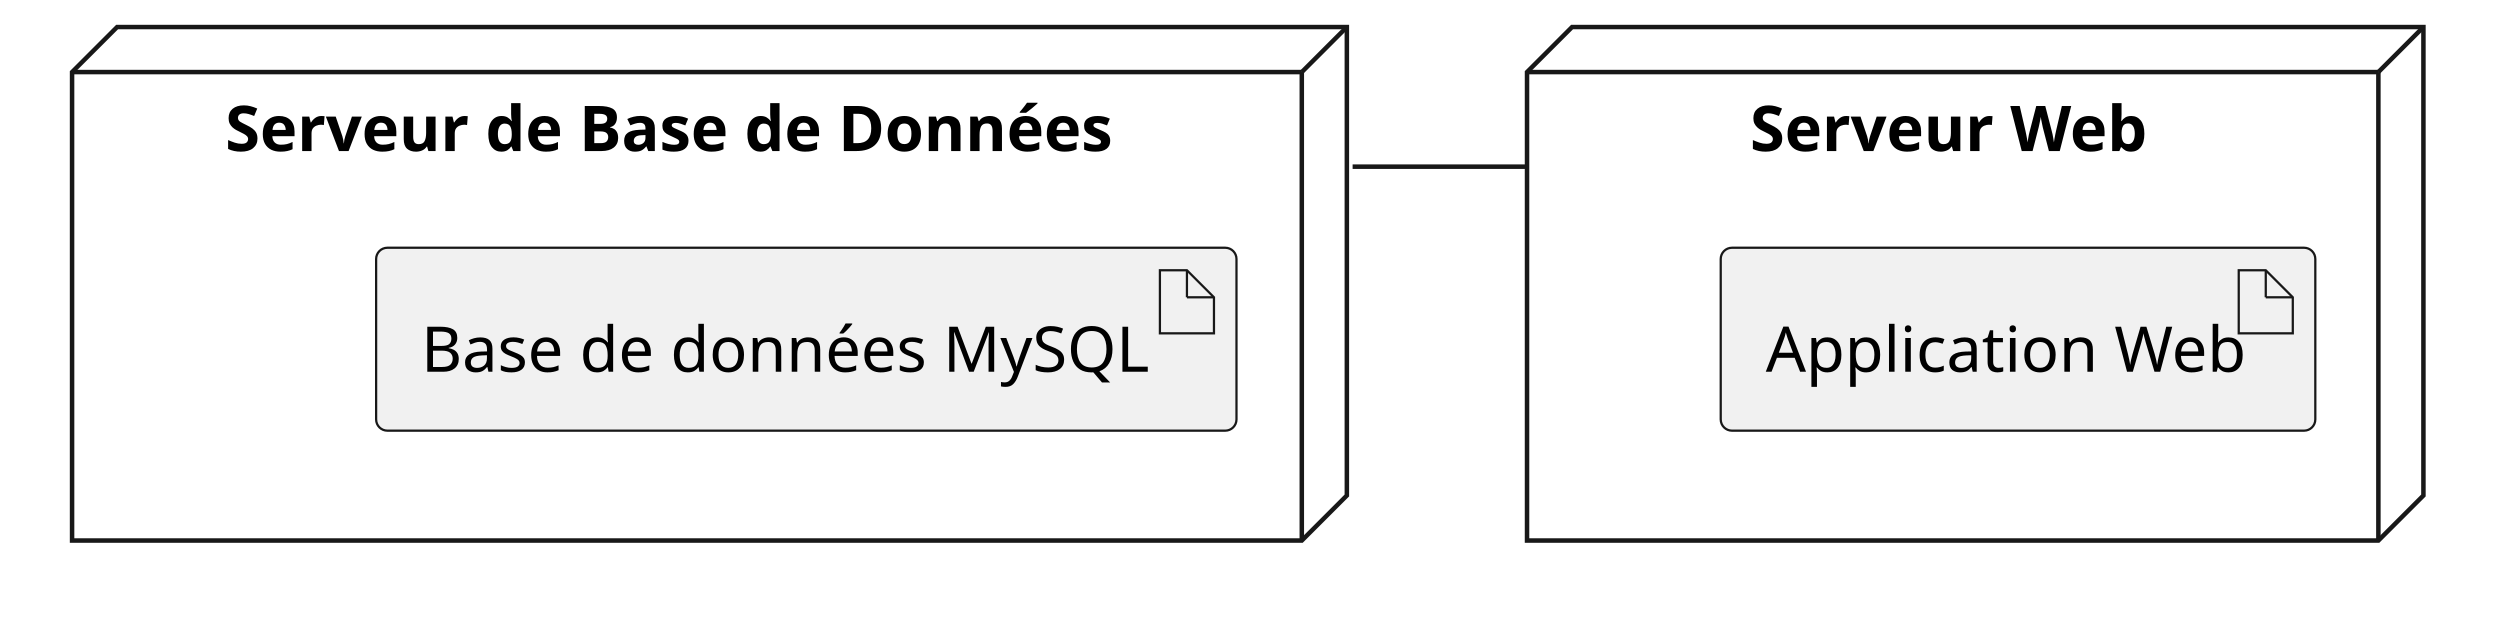
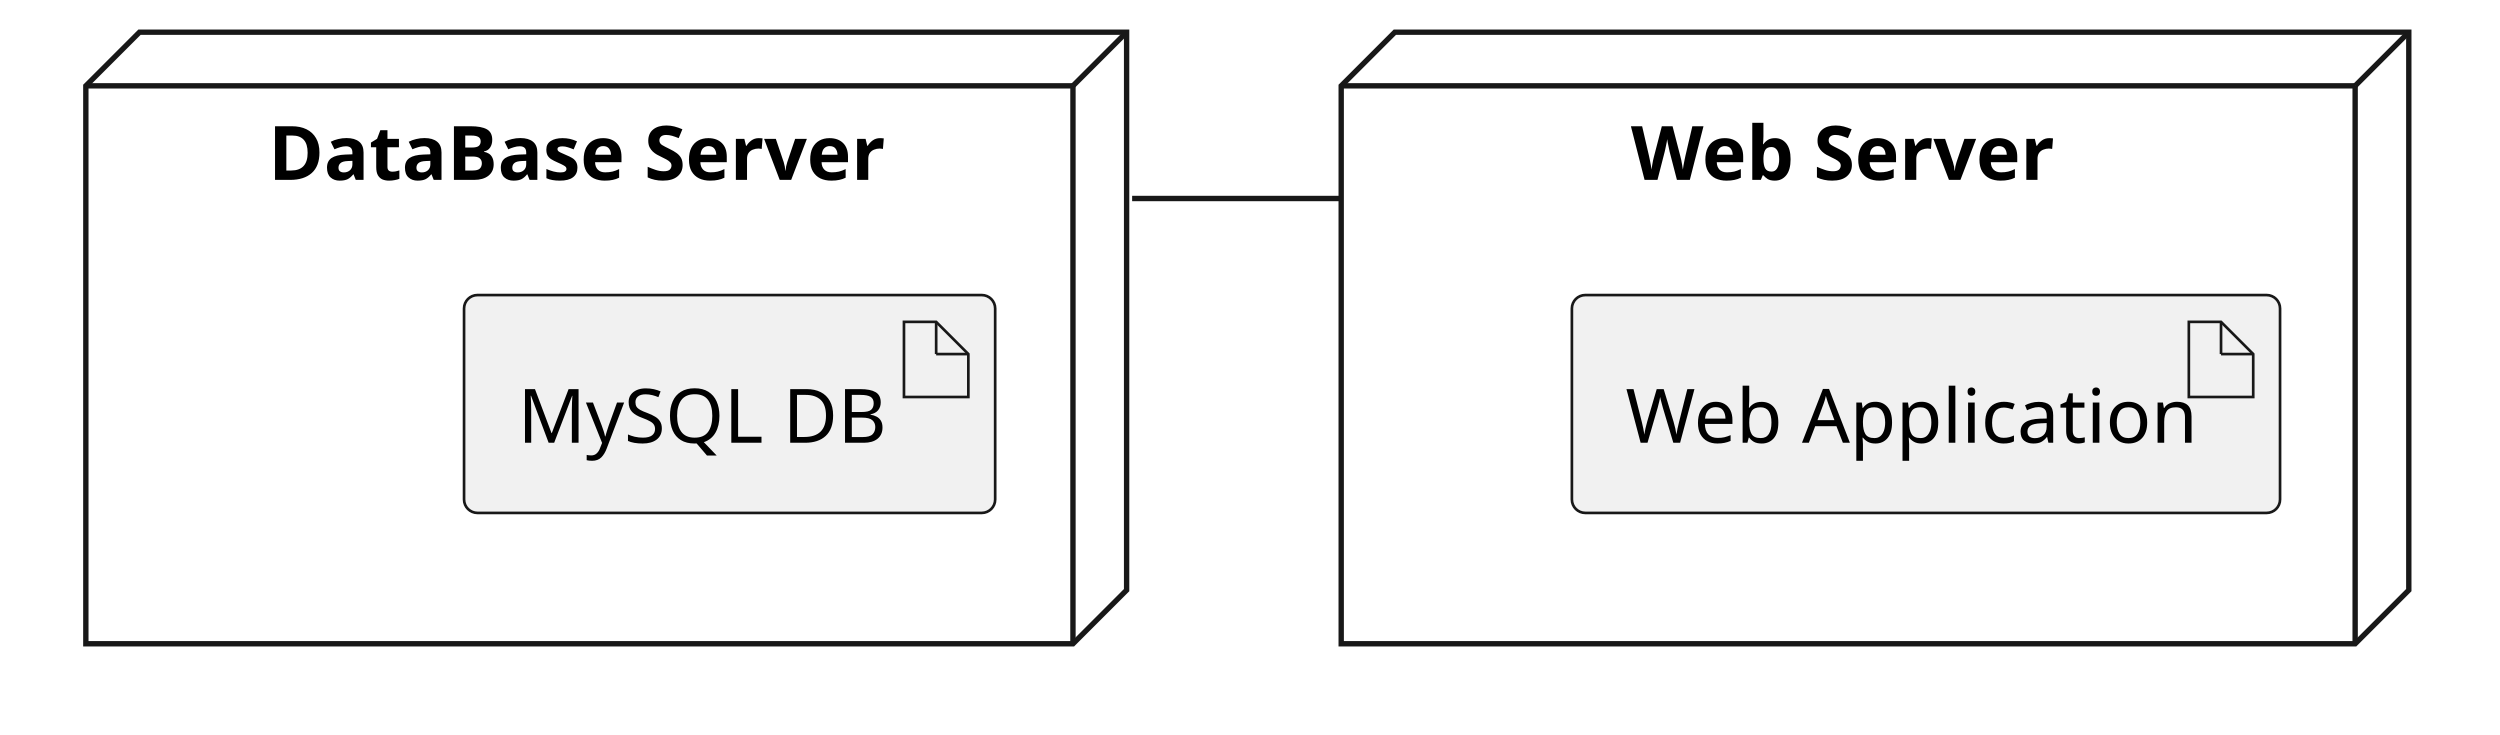
- <svg xmlns="http://www.w3.org/2000/svg" contentStyleType="text/css" height="137px" preserveAspectRatio="none" style="width:555px;height:137px;background:#FFFFFF;" version="1.1" viewBox="0 0 555 137" width="555px" zoomAndPan="magnify">
+ <svg xmlns="http://www.w3.org/2000/svg" contentStyleType="text/css" height="137px" preserveAspectRatio="none" style="width:466px;height:137px;background:#FFFFFF;" version="1.1" viewBox="0 0 466 137" width="466px" zoomAndPan="magnify">
  <defs />
  <g>
    <g id="cluster_DB">
-       <polygon fill="none" points="16,16,26,6,299,6,299,110,289,120,16,120,16,16" style="stroke:#181818;stroke-width:1.0;" />
-       <line style="stroke:#181818;stroke-width:1.0;" x1="289" x2="299" y1="16" y2="6" />
-       <line style="stroke:#181818;stroke-width:1.0;" x1="16" x2="289" y1="16" y2="16" />
-       <line style="stroke:#181818;stroke-width:1.0;" x1="289" x2="289" y1="16" y2="120" />
-       <text fill="#000000" font-family="sans-serif" font-size="14" font-weight="bold" lengthAdjust="spacing" textLength="207" x="50" y="33.533">Serveur de Base de Données</text>
+       <polygon fill="none" points="16,16,26,6,210,6,210,110,200,120,16,120,16,16" style="stroke:#181818;stroke-width:1.0;" />
+       <line style="stroke:#181818;stroke-width:1.0;" x1="200" x2="210" y1="16" y2="6" />
+       <line style="stroke:#181818;stroke-width:1.0;" x1="16" x2="200" y1="16" y2="16" />
+       <line style="stroke:#181818;stroke-width:1.0;" x1="200" x2="200" y1="16" y2="120" />
+       <text fill="#000000" font-family="sans-serif" font-size="14" font-weight="bold" lengthAdjust="spacing" textLength="118" x="50" y="33.533">DataBase Server</text>
    </g>
    <g id="cluster_webServer">
-       <polygon fill="none" points="339,16,349,6,538,6,538,110,528,120,339,120,339,16" style="stroke:#181818;stroke-width:1.0;" />
-       <line style="stroke:#181818;stroke-width:1.0;" x1="528" x2="538" y1="16" y2="6" />
-       <line style="stroke:#181818;stroke-width:1.0;" x1="339" x2="528" y1="16" y2="16" />
-       <line style="stroke:#181818;stroke-width:1.0;" x1="528" x2="528" y1="16" y2="120" />
-       <text fill="#000000" font-family="sans-serif" font-size="14" font-weight="bold" lengthAdjust="spacing" textLength="92" x="388.5" y="33.533">Serveur Web</text>
+       <polygon fill="none" points="250,16,260,6,449,6,449,110,439,120,250,120,250,16" style="stroke:#181818;stroke-width:1.0;" />
+       <line style="stroke:#181818;stroke-width:1.0;" x1="439" x2="449" y1="16" y2="6" />
+       <line style="stroke:#181818;stroke-width:1.0;" x1="250" x2="439" y1="16" y2="16" />
+       <line style="stroke:#181818;stroke-width:1.0;" x1="439" x2="439" y1="16" y2="120" />
+       <text fill="#000000" font-family="sans-serif" font-size="14" font-weight="bold" lengthAdjust="spacing" textLength="83" x="304" y="33.533">Web Server</text>
    </g>
-     <g id="elem_Base de données MySQL">
-       <rect fill="#F1F1F1" height="40.609" rx="2.5" ry="2.5" style="stroke:#181818;stroke-width:0.5;" width="191" x="83.5" y="55" />
-       <polygon fill="#F1F1F1" points="257.5,60,257.5,74,269.5,74,269.5,66,263.5,60,257.5,60" style="stroke:#181818;stroke-width:0.5;" />
-       <line style="stroke:#181818;stroke-width:0.5;" x1="263.5" x2="263.5" y1="60" y2="66" />
-       <line style="stroke:#181818;stroke-width:0.5;" x1="269.5" x2="263.5" y1="66" y2="66" />
-       <text fill="#000000" font-family="sans-serif" font-size="14" lengthAdjust="spacing" textLength="161" x="93.5" y="82.533">Base de données MySQL</text>
+     <g id="elem_MySQL DB">
+       <rect fill="#F1F1F1" height="40.609" rx="2.5" ry="2.5" style="stroke:#181818;stroke-width:0.5;" width="99" x="86.5" y="55" />
+       <polygon fill="#F1F1F1" points="168.5,60,168.5,74,180.5,74,180.5,66,174.5,60,168.5,60" style="stroke:#181818;stroke-width:0.5;" />
+       <line style="stroke:#181818;stroke-width:0.5;" x1="174.5" x2="174.5" y1="60" y2="66" />
+       <line style="stroke:#181818;stroke-width:0.5;" x1="180.5" x2="174.5" y1="66" y2="66" />
+       <text fill="#000000" font-family="sans-serif" font-size="14" lengthAdjust="spacing" textLength="69" x="96.5" y="82.533">MySQL DB</text>
    </g>
-     <g id="elem_Application Web">
-       <rect fill="#F1F1F1" height="40.609" rx="2.5" ry="2.5" style="stroke:#181818;stroke-width:0.5;" width="132" x="382" y="55" />
-       <polygon fill="#F1F1F1" points="497,60,497,74,509,74,509,66,503,60,497,60" style="stroke:#181818;stroke-width:0.5;" />
-       <line style="stroke:#181818;stroke-width:0.5;" x1="503" x2="503" y1="60" y2="66" />
-       <line style="stroke:#181818;stroke-width:0.5;" x1="509" x2="503" y1="66" y2="66" />
-       <text fill="#000000" font-family="sans-serif" font-size="14" lengthAdjust="spacing" textLength="102" x="392" y="82.533">Application Web</text>
+     <g id="elem_Web Application">
+       <rect fill="#F1F1F1" height="40.609" rx="2.5" ry="2.5" style="stroke:#181818;stroke-width:0.5;" width="132" x="293" y="55" />
+       <polygon fill="#F1F1F1" points="408,60,408,74,420,74,420,66,414,60,408,60" style="stroke:#181818;stroke-width:0.5;" />
+       <line style="stroke:#181818;stroke-width:0.5;" x1="414" x2="414" y1="60" y2="66" />
+       <line style="stroke:#181818;stroke-width:0.5;" x1="420" x2="414" y1="66" y2="66" />
+       <text fill="#000000" font-family="sans-serif" font-size="14" lengthAdjust="spacing" textLength="102" x="303" y="82.533">Web Application</text>
    </g>
    <g id="link_DB_webServer">
-       <path d="M300.281,37 C314.297,37 325.977,37 334.152,37 C335.174,37 336.142,37 337.052,37 C337.507,37 337.948,37 338.374,37 C338.481,37 338.586,37 338.691,37 C338.743,37 338.796,37 338.847,37 " fill="none" id="DB-webServer" style="stroke:#181818;stroke-width:1.0;" />
+       <path d="M211.029,37 C211.374,37 211.717,37 212.06,37 C212.745,37 213.425,37 214.101,37 C215.451,37 216.781,37 218.088,37 C220.704,37 223.231,37 225.656,37 C235.359,37 243.445,37 249.106,37 C249.282,37 249.457,37 249.629,37 C249.715,37 249.8,37 249.885,37 " fill="none" id="DB-webServer" style="stroke:#181818;stroke-width:1.0;" />
    </g>
  </g>
</svg>
